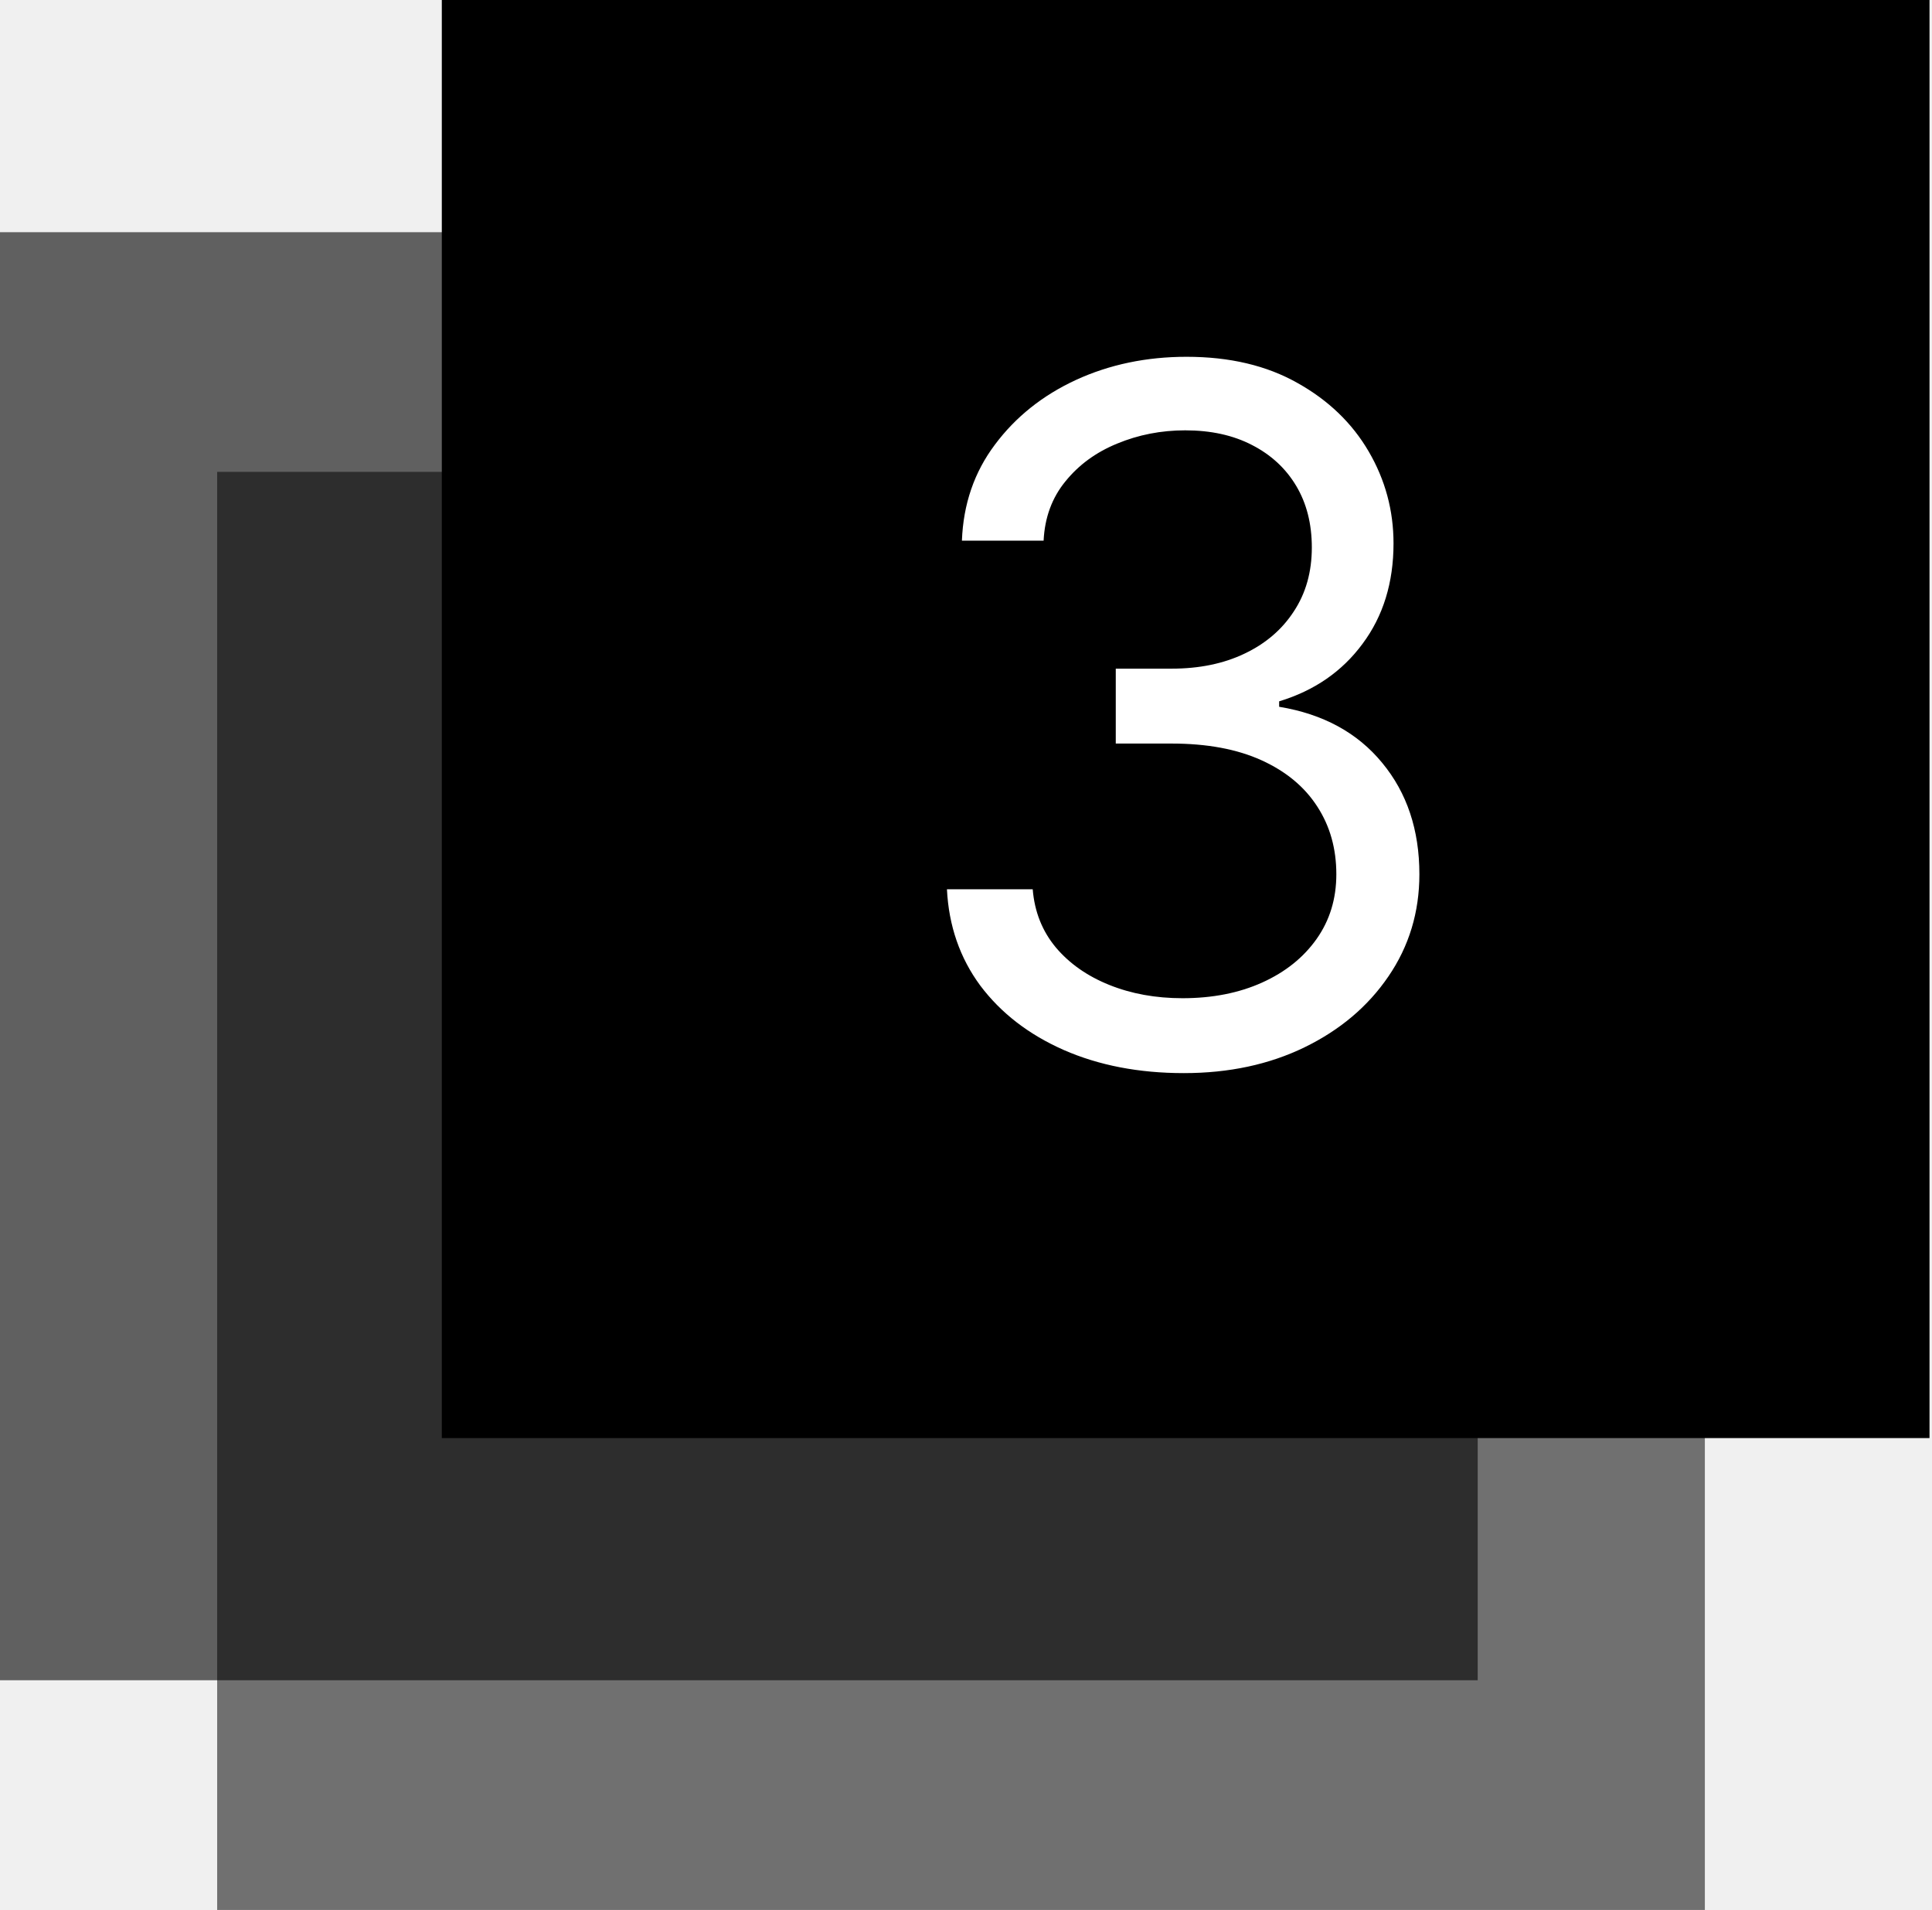
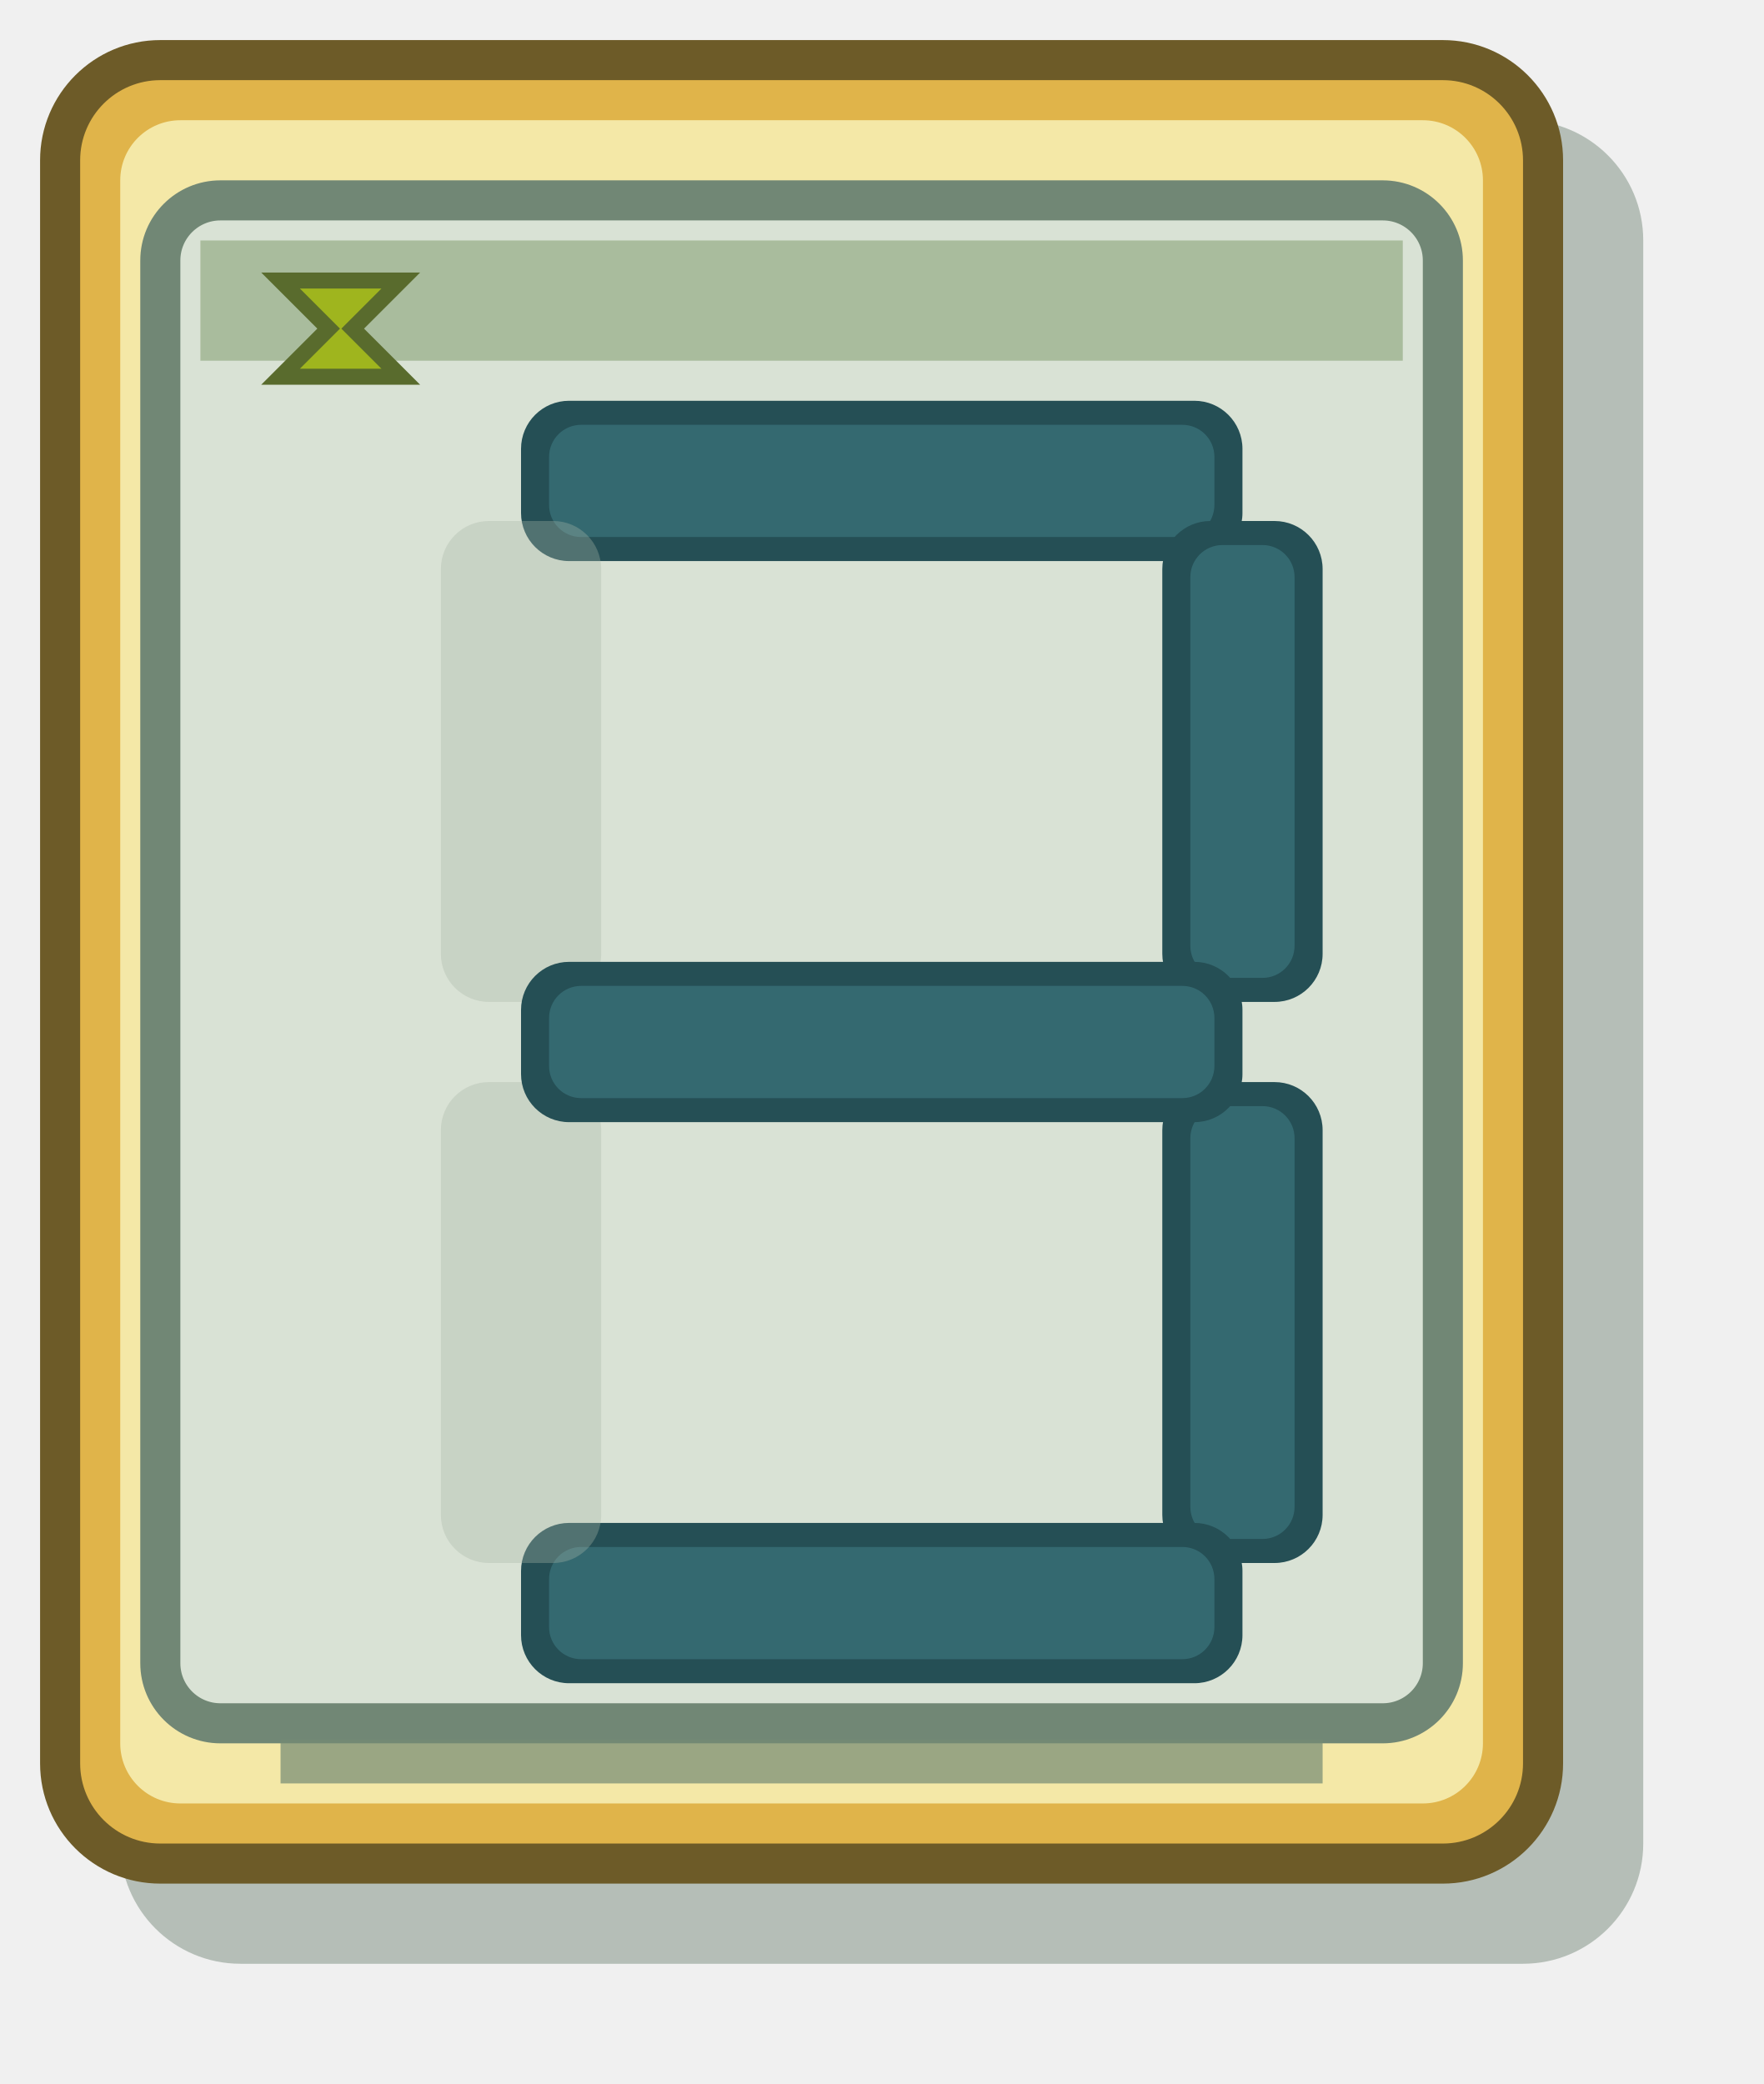
- <svg xmlns="http://www.w3.org/2000/svg" width="258" height="255" viewBox="0 0 258 255" fill="none">
-   <rect x="29" y="63" width="198.667" height="192" fill="currentColor" fill-opacity="0.533" />
-   <rect y="31" width="197.333" height="193.333" fill="currentColor" fill-opacity="0.6" />
-   <rect x="59" width="198.667" height="192" fill="currentColor" />
-   <path d="M158.091 143.273C152.091 143.273 146.742 142.242 142.045 140.182C137.379 138.121 133.667 135.258 130.909 131.591C128.182 127.894 126.697 123.606 126.455 118.727H137.909C138.152 121.727 139.182 124.318 141 126.5C142.818 128.652 145.197 130.318 148.136 131.5C151.076 132.682 154.333 133.273 157.909 133.273C161.909 133.273 165.455 132.576 168.545 131.182C171.636 129.788 174.061 127.848 175.818 125.364C177.576 122.879 178.455 120 178.455 116.727C178.455 113.303 177.606 110.288 175.909 107.682C174.212 105.045 171.727 102.985 168.455 101.5C165.182 100.015 161.182 99.273 156.455 99.273H149V89.273H156.455C160.152 89.273 163.394 88.606 166.182 87.273C169 85.939 171.197 84.061 172.773 81.636C174.379 79.212 175.182 76.364 175.182 73.091C175.182 69.939 174.485 67.197 173.091 64.864C171.697 62.53 169.727 60.712 167.182 59.409C164.667 58.106 161.697 57.455 158.273 57.455C155.061 57.455 152.03 58.045 149.182 59.227C146.364 60.379 144.061 62.061 142.273 64.273C140.485 66.454 139.515 69.091 139.364 72.182H128.455C128.636 67.303 130.106 63.03 132.864 59.364C135.621 55.667 139.227 52.788 143.682 50.727C148.167 48.667 153.091 47.636 158.455 47.636C164.212 47.636 169.152 48.803 173.273 51.136C177.394 53.439 180.561 56.485 182.773 60.273C184.985 64.061 186.091 68.151 186.091 72.546C186.091 77.788 184.712 82.258 181.955 85.954C179.227 89.651 175.515 92.212 170.818 93.636V94.364C176.697 95.333 181.288 97.833 184.591 101.864C187.894 105.864 189.545 110.818 189.545 116.727C189.545 121.788 188.167 126.333 185.409 130.364C182.682 134.364 178.955 137.515 174.227 139.818C169.5 142.121 164.121 143.273 158.091 143.273Z" fill="white" />
+ <svg xmlns="http://www.w3.org/2000/svg" width="44" height="52" viewBox="0 0 44 52" fill="none">
+   <rect x="3" y="3" width="38" height="46" rx="3" fill="#637A68" opacity=".42" />
+   <rect x="1" y="1" width="38" height="46" rx="3" fill="#6D5B28" />
+   <rect x="2" y="2" width="36" height="44" rx="2" fill="#E0B44A" />
+   <rect x="3" y="3" width="34" height="42" rx="1.5" fill="#F4E8A7" />
+   <rect x="4" y="5" width="32" height="38" rx="1.5" fill="#D9E2D5" stroke="#718775" stroke-width="1" />
+   <rect x="5" y="6" width="30" height="3" fill="#A9BC9D" />
+   <path d="M7 7 L10 7 L8.8 8.2 L10 9.4 L7 9.4 L8.2 8.2 Z" fill="#9FB51E" stroke="#596B2D" stroke-width=".4" />
+   <rect x="13" y="10" width="18" height="4" rx="1.2" fill="#254F55" opacity="1" />
+   <rect x="13.7" y="10.6" width="16.6" height="2.8" rx="0.8" fill="#39727A" opacity=".75" />
+   <rect x="29" y="13" width="4" height="12" rx="1.2" fill="#254F55" opacity="1" />
+   <rect x="29.7" y="13.6" width="2.6" height="10.8" rx="0.8" fill="#39727A" opacity=".75" />
+   <rect x="29" y="27" width="4" height="12" rx="1.2" fill="#254F55" opacity="1" />
+   <rect x="29.7" y="27.6" width="2.6" height="10.8" rx="0.8" fill="#39727A" opacity=".75" />
+   <rect x="13" y="38" width="18" height="4" rx="1.2" fill="#254F55" opacity="1" />
+   <rect x="13.7" y="38.6" width="16.6" height="2.8" rx="0.8" fill="#39727A" opacity=".75" />
+   <rect x="11" y="27" width="4" height="12" rx="1.2" fill="#A8B5A6" opacity=".34" />
+   <rect x="11" y="13" width="4" height="12" rx="1.2" fill="#A8B5A6" opacity=".34" />
+   <rect x="13" y="24" width="18" height="4" rx="1.2" fill="#254F55" opacity="1" />
+   <rect x="13.7" y="24.6" width="16.6" height="2.8" rx="0.8" fill="#39727A" opacity=".75" />
+   <rect x="7" y="43.4" width="26" height="1.1" fill="#738A74" opacity=".7" />
</svg>
